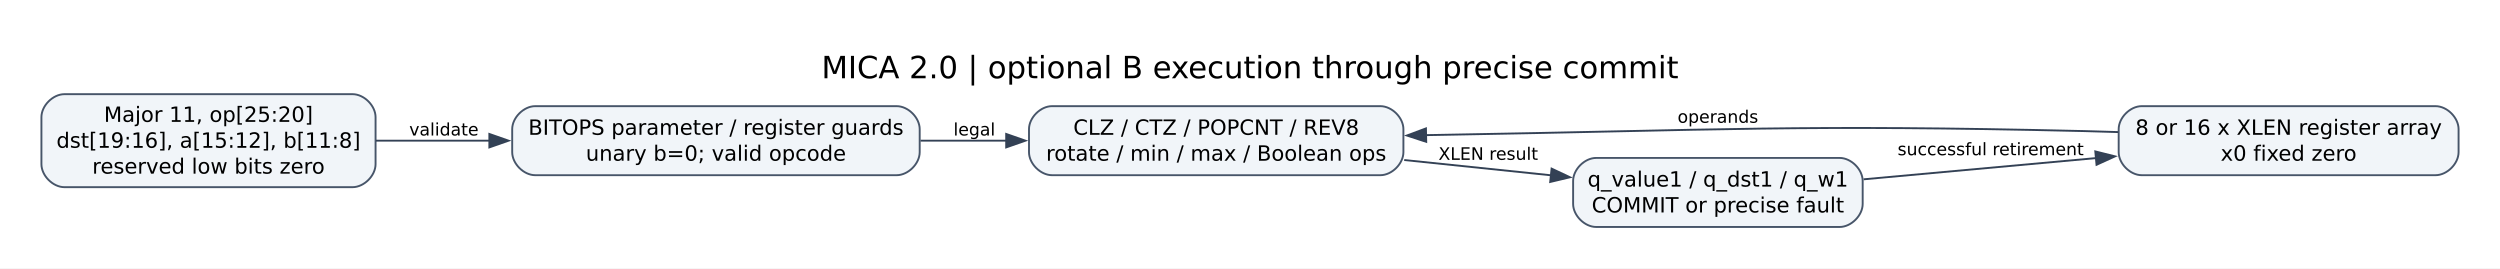
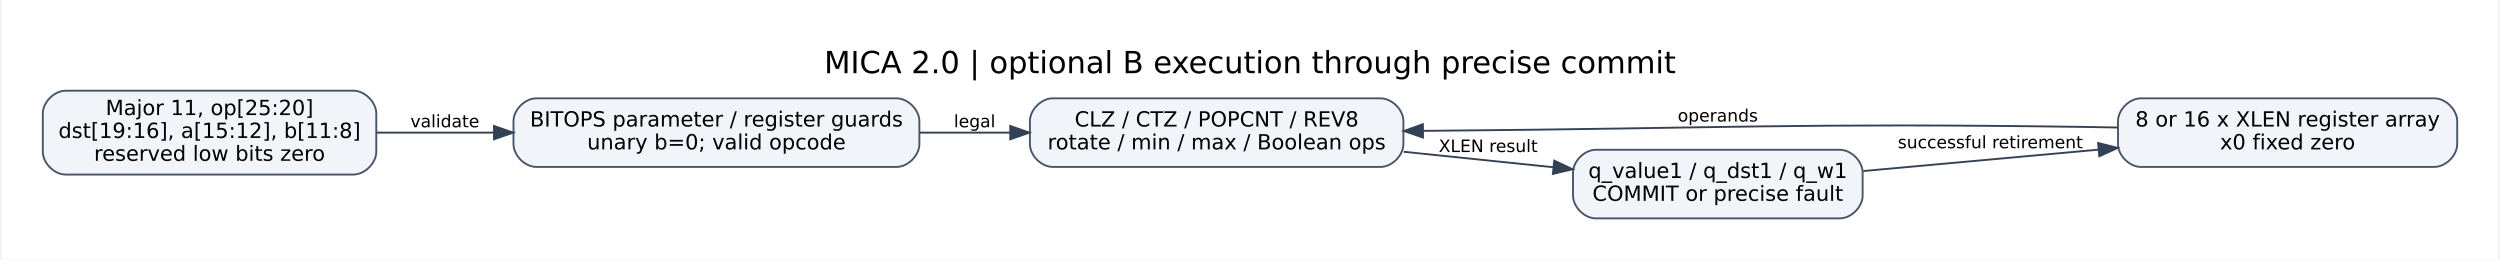
- <svg xmlns="http://www.w3.org/2000/svg" width="1304pt" height="140pt" viewBox="0.00 0.00 1303.70 139.95">
-   <g id="graph0" class="graph" transform="scale(1 1) rotate(0) translate(21.6 118.35)">
-     <polygon fill="white" stroke="none" points="-21.6,21.6 -21.6,-118.35 1282.1,-118.35 1282.1,21.6 -21.6,21.6" />
-     <text text-anchor="middle" x="630.25" y="-77.55" font-family="DejaVu Sans" font-size="16.00">MICA 2.0 | optional B execution through precise commit</text>
+ <svg xmlns="http://www.w3.org/2000/svg" width="1310pt" height="136pt" viewBox="0.00 0.00 1310.20 136.20">
+   <g id="graph0" class="graph" transform="scale(1 1) rotate(0) translate(21.6 114.6)">
+     <polygon fill="white" stroke="transparent" points="-21.6,21.6 -21.6,-114.6 1288.6,-114.6 1288.6,21.6 -21.6,21.6" />
+     <text text-anchor="middle" x="633.5" y="-76.2" font-family="DejaVu Sans" font-size="16.00">MICA 2.0 | optional B execution through precise commit</text>
    <g id="node1" class="node">
-       <path fill="#f1f5f9" stroke="#475569" d="M162.25,-69.25C162.25,-69.25 12,-69.25 12,-69.25 6,-69.25 0,-63.25 0,-57.25 0,-57.25 0,-32.75 0,-32.75 0,-26.75 6,-20.75 12,-20.75 12,-20.75 162.25,-20.75 162.25,-20.75 168.25,-20.75 174.25,-26.75 174.25,-32.75 174.25,-32.75 174.25,-57.25 174.25,-57.25 174.25,-63.25 168.25,-69.25 162.25,-69.25" />
-       <text text-anchor="middle" x="87.12" y="-54.8" font-family="DejaVu Sans" font-size="11.00">Major 11, op[25:20]</text>
-       <text text-anchor="middle" x="87.12" y="-41.3" font-family="DejaVu Sans" font-size="11.00">dst[19:16], a[15:12], b[11:8]</text>
-       <text text-anchor="middle" x="87.12" y="-27.8" font-family="DejaVu Sans" font-size="11.00">reserved low bits zero</text>
+       <path fill="#f1f5f9" stroke="#475569" d="M163,-67C163,-67 12,-67 12,-67 6,-67 0,-61 0,-55 0,-55 0,-35 0,-35 0,-29 6,-23 12,-23 12,-23 163,-23 163,-23 169,-23 175,-29 175,-35 175,-35 175,-55 175,-55 175,-61 169,-67 163,-67" />
+       <text text-anchor="middle" x="87.5" y="-54.2" font-family="DejaVu Sans" font-size="11.00">Major 11, op[25:20]</text>
+       <text text-anchor="middle" x="87.5" y="-42.2" font-family="DejaVu Sans" font-size="11.00">dst[19:16], a[15:12], b[11:8]</text>
+       <text text-anchor="middle" x="87.5" y="-30.2" font-family="DejaVu Sans" font-size="11.00">reserved low bits zero</text>
    </g>
    <g id="node2" class="node">
-       <path fill="#f1f5f9" stroke="#475569" d="M446,-63C446,-63 257.5,-63 257.5,-63 251.5,-63 245.5,-57 245.5,-51 245.5,-51 245.5,-39 245.5,-39 245.5,-33 251.5,-27 257.5,-27 257.5,-27 446,-27 446,-27 452,-27 458,-33 458,-39 458,-39 458,-51 458,-51 458,-57 452,-63 446,-63" />
-       <text text-anchor="middle" x="351.75" y="-48.05" font-family="DejaVu Sans" font-size="11.00">BITOPS parameter / register guards</text>
-       <text text-anchor="middle" x="351.75" y="-34.55" font-family="DejaVu Sans" font-size="11.00">unary b=0; valid opcode</text>
+       <path fill="#f1f5f9" stroke="#475569" d="M448,-63C448,-63 259,-63 259,-63 253,-63 247,-57 247,-51 247,-51 247,-39 247,-39 247,-33 253,-27 259,-27 259,-27 448,-27 448,-27 454,-27 460,-33 460,-39 460,-39 460,-51 460,-51 460,-57 454,-63 448,-63" />
+       <text text-anchor="middle" x="353.5" y="-48.2" font-family="DejaVu Sans" font-size="11.00">BITOPS parameter / register guards</text>
+       <text text-anchor="middle" x="353.5" y="-36.2" font-family="DejaVu Sans" font-size="11.00">unary b=0; valid opcode</text>
    </g>
    <g id="edge1" class="edge">
-       <path fill="none" stroke="#334155" d="M174.48,-45C193.44,-45 213.82,-45 233.76,-45" />
-       <polygon fill="#334155" stroke="#334155" points="233.59,-48.5 243.59,-45 233.59,-41.5 233.59,-48.5" />
-       <text text-anchor="middle" x="209.88" y="-47.7" font-family="DejaVu Sans" font-size="9.00">validate</text>
+       <path fill="none" stroke="#334155" d="M175.31,-45C194.94,-45 216.09,-45 236.7,-45" />
+       <polygon fill="#334155" stroke="#334155" points="236.77,-48.5 246.77,-45 236.77,-41.5 236.77,-48.5" />
+       <text text-anchor="middle" x="211" y="-47.8" font-family="DejaVu Sans" font-size="9.00">validate</text>
    </g>
    <g id="node4" class="node">
-       <path fill="#f1f5f9" stroke="#475569" d="M698.25,-63C698.25,-63 527,-63 527,-63 521,-63 515,-57 515,-51 515,-51 515,-39 515,-39 515,-33 521,-27 527,-27 527,-27 698.25,-27 698.25,-27 704.25,-27 710.25,-33 710.25,-39 710.25,-39 710.25,-51 710.25,-51 710.25,-57 704.25,-63 698.25,-63" />
-       <text text-anchor="middle" x="612.62" y="-48.05" font-family="DejaVu Sans" font-size="11.00">CLZ / CTZ / POPCNT / REV8</text>
-       <text text-anchor="middle" x="612.62" y="-34.55" font-family="DejaVu Sans" font-size="11.00">rotate / min / max / Boolean ops</text>
+       <path fill="#f1f5f9" stroke="#475569" d="M702,-63C702,-63 530,-63 530,-63 524,-63 518,-57 518,-51 518,-51 518,-39 518,-39 518,-33 524,-27 530,-27 530,-27 702,-27 702,-27 708,-27 714,-33 714,-39 714,-39 714,-51 714,-51 714,-57 708,-63 702,-63" />
+       <text text-anchor="middle" x="616" y="-48.2" font-family="DejaVu Sans" font-size="11.00">CLZ / CTZ / POPCNT / REV8</text>
+       <text text-anchor="middle" x="616" y="-36.2" font-family="DejaVu Sans" font-size="11.00">rotate / min / max / Boolean ops</text>
    </g>
    <g id="edge3" class="edge">
-       <path fill="none" stroke="#334155" d="M458.42,-45C473.24,-45 488.48,-45 503.35,-45" />
-       <polygon fill="#334155" stroke="#334155" points="503.11,-48.5 513.11,-45 503.11,-41.5 503.11,-48.5" />
-       <text text-anchor="middle" x="486.5" y="-47.7" font-family="DejaVu Sans" font-size="9.00">legal</text>
+       <path fill="none" stroke="#334155" d="M460.08,-45C475.7,-45 491.81,-45 507.47,-45" />
+       <polygon fill="#334155" stroke="#334155" points="507.68,-48.5 517.68,-45 507.68,-41.5 507.68,-48.5" />
+       <text text-anchor="middle" x="489" y="-47.8" font-family="DejaVu Sans" font-size="9.00">legal</text>
    </g>
    <g id="node3" class="node">
-       <path fill="#f1f5f9" stroke="#475569" d="M1248.5,-63C1248.5,-63 1095.25,-63 1095.25,-63 1089.25,-63 1083.25,-57 1083.25,-51 1083.25,-51 1083.25,-39 1083.25,-39 1083.25,-33 1089.25,-27 1095.25,-27 1095.25,-27 1248.5,-27 1248.5,-27 1254.5,-27 1260.5,-33 1260.5,-39 1260.5,-39 1260.5,-51 1260.5,-51 1260.5,-57 1254.5,-63 1248.5,-63" />
-       <text text-anchor="middle" x="1171.88" y="-48.05" font-family="DejaVu Sans" font-size="11.00">8 or 16 x XLEN register array</text>
-       <text text-anchor="middle" x="1171.88" y="-34.55" font-family="DejaVu Sans" font-size="11.00">x0 fixed zero</text>
+       <path fill="#f1f5f9" stroke="#475569" d="M1255,-63C1255,-63 1101,-63 1101,-63 1095,-63 1089,-57 1089,-51 1089,-51 1089,-39 1089,-39 1089,-33 1095,-27 1101,-27 1101,-27 1255,-27 1255,-27 1261,-27 1267,-33 1267,-39 1267,-39 1267,-51 1267,-51 1267,-57 1261,-63 1255,-63" />
+       <text text-anchor="middle" x="1178" y="-48.2" font-family="DejaVu Sans" font-size="11.00">8 or 16 x XLEN register array</text>
+       <text text-anchor="middle" x="1178" y="-36.2" font-family="DejaVu Sans" font-size="11.00">x0 fixed zero</text>
    </g>
    <g id="edge2" class="edge">
-       <path fill="none" stroke="#334155" d="M1082.99,-49.48C1076.99,-49.68 1071.03,-49.86 1065.25,-50 915.51,-53.54 878.01,-50.58 728.25,-48 726.18,-47.96 724.08,-47.93 721.97,-47.89" />
-       <polygon fill="#334155" stroke="#334155" points="722.14,-44.39 712.07,-47.69 722,-51.39 722.14,-44.39" />
-       <text text-anchor="middle" x="874.25" y="-54.33" font-family="DejaVu Sans" font-size="9.00">operands</text>
+       <path fill="none" stroke="#334155" d="M1088.8,-47.69C1082.78,-47.81 1076.8,-47.92 1071,-48 920.35,-50.13 882.66,-47.28 732,-46 729.47,-45.98 726.9,-45.96 724.32,-45.93" />
+       <polygon fill="#334155" stroke="#334155" points="724.28,-42.43 714.25,-45.85 724.22,-49.43 724.28,-42.43" />
+       <text text-anchor="middle" x="879" y="-50.8" font-family="DejaVu Sans" font-size="9.00">operands</text>
    </g>
    <g id="node5" class="node">
-       <path fill="#f1f5f9" stroke="#475569" d="M937.75,-36C937.75,-36 810.75,-36 810.75,-36 804.75,-36 798.75,-30 798.75,-24 798.75,-24 798.75,-12 798.75,-12 798.75,-6 804.75,0 810.75,0 810.75,0 937.75,0 937.75,0 943.75,0 949.75,-6 949.75,-12 949.75,-12 949.75,-24 949.75,-24 949.75,-30 943.75,-36 937.75,-36" />
-       <text text-anchor="middle" x="874.25" y="-21.05" font-family="DejaVu Sans" font-size="11.00">q_value1 / q_dst1 / q_w1</text>
-       <text text-anchor="middle" x="874.25" y="-7.55" font-family="DejaVu Sans" font-size="11.00">COMMIT or precise fault</text>
+       <path fill="#f1f5f9" stroke="#475569" d="M943,-36C943,-36 815,-36 815,-36 809,-36 803,-30 803,-24 803,-24 803,-12 803,-12 803,-6 809,0 815,0 815,0 943,0 943,0 949,0 955,-6 955,-12 955,-12 955,-24 955,-24 955,-30 949,-36 943,-36" />
+       <text text-anchor="middle" x="879" y="-21.2" font-family="DejaVu Sans" font-size="11.00">q_value1 / q_dst1 / q_w1</text>
+       <text text-anchor="middle" x="879" y="-9.2" font-family="DejaVu Sans" font-size="11.00">COMMIT or precise fault</text>
    </g>
    <g id="edge4" class="edge">
-       <path fill="none" stroke="#334155" d="M710.67,-34.91C735.9,-32.28 762.9,-29.48 787.5,-26.92" />
-       <polygon fill="#334155" stroke="#334155" points="787.53,-30.43 797.11,-25.92 786.8,-23.47 787.53,-30.43" />
-       <text text-anchor="middle" x="754.5" y="-35.01" font-family="DejaVu Sans" font-size="9.00">XLEN result</text>
+       <path fill="none" stroke="#334155" d="M714.19,-34.95C739.92,-32.28 767.5,-29.43 792.56,-26.84" />
+       <polygon fill="#334155" stroke="#334155" points="793.17,-30.29 802.76,-25.78 792.45,-23.33 793.17,-30.29" />
+       <text text-anchor="middle" x="758.5" y="-34.8" font-family="DejaVu Sans" font-size="9.00">XLEN result</text>
    </g>
    <g id="edge5" class="edge">
-       <path fill="none" stroke="#334155" d="M950.23,-24.85C987.05,-28.21 1031.91,-32.31 1071.54,-35.93" />
-       <polygon fill="#334155" stroke="#334155" points="1071.06,-39.4 1081.34,-36.82 1071.7,-32.43 1071.06,-39.4" />
-       <text text-anchor="middle" x="1016.5" y="-37.41" font-family="DejaVu Sans" font-size="9.00">successful retirement</text>
+       <path fill="none" stroke="#334155" d="M955.33,-24.85C992.8,-28.25 1038.55,-32.41 1078.74,-36.07" />
+       <polygon fill="#334155" stroke="#334155" points="1078.55,-39.56 1088.83,-36.98 1079.19,-32.59 1078.55,-39.56" />
+       <text text-anchor="middle" x="1022" y="-36.8" font-family="DejaVu Sans" font-size="9.00">successful retirement</text>
    </g>
  </g>
</svg>
